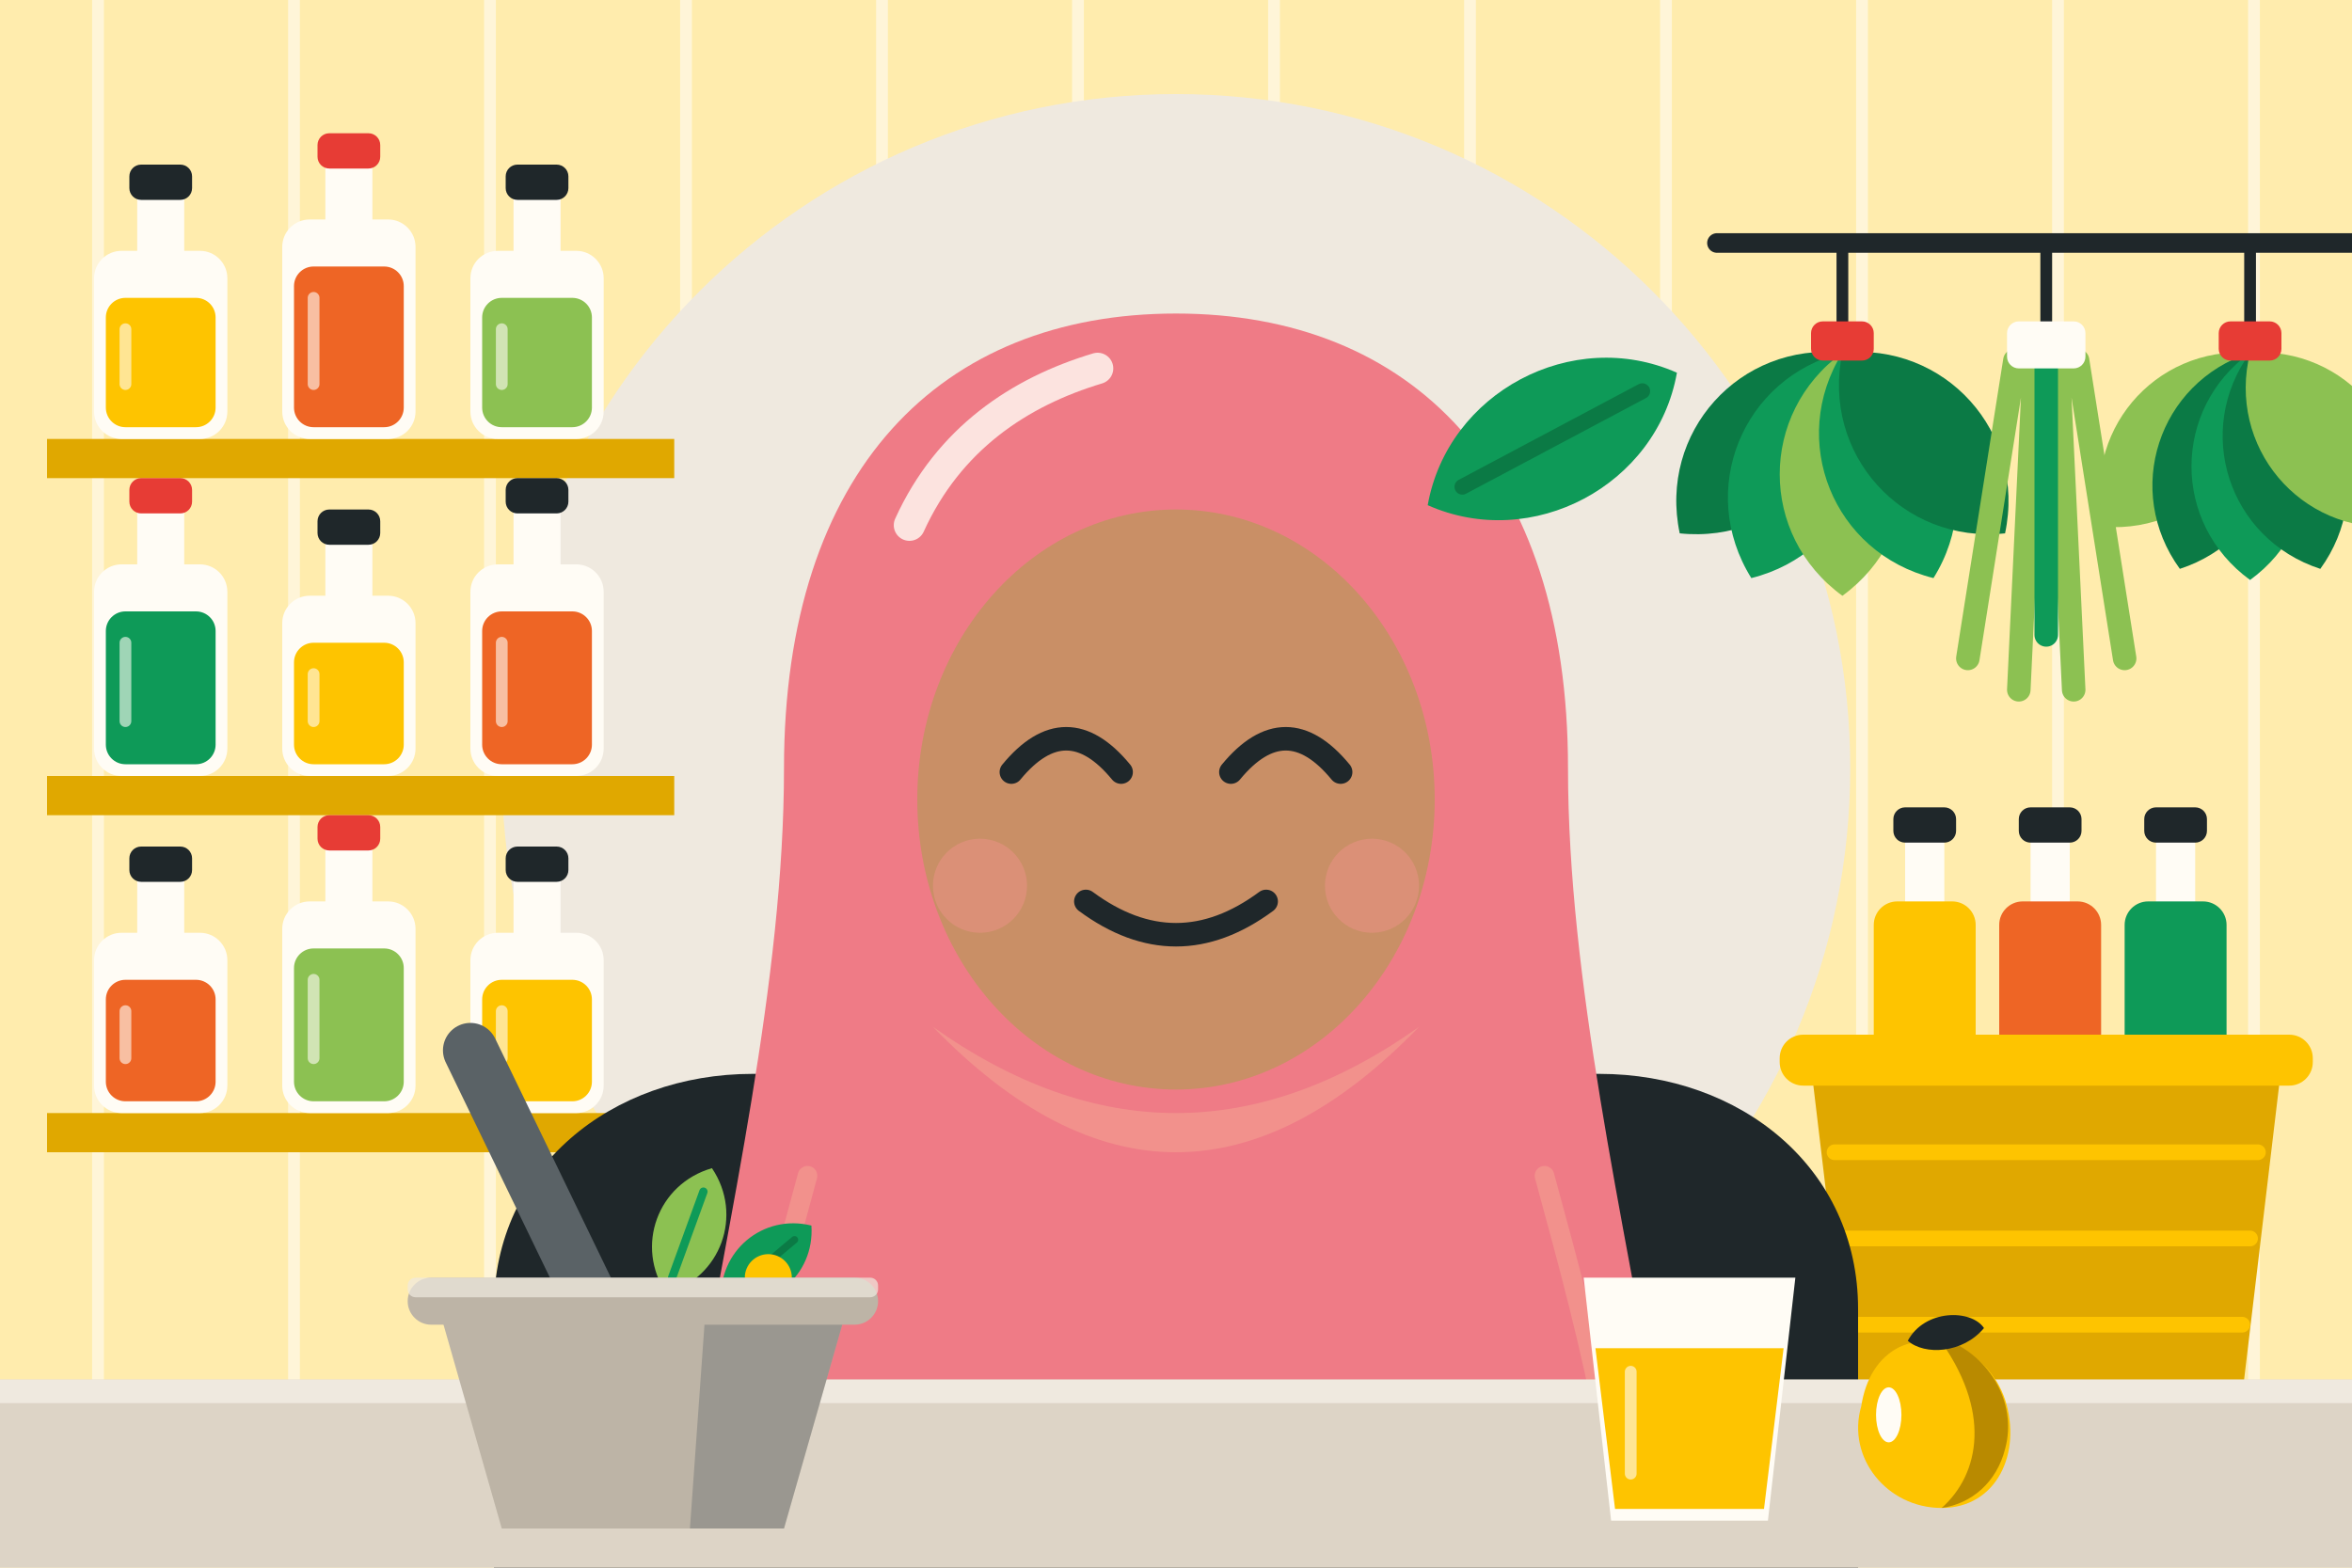
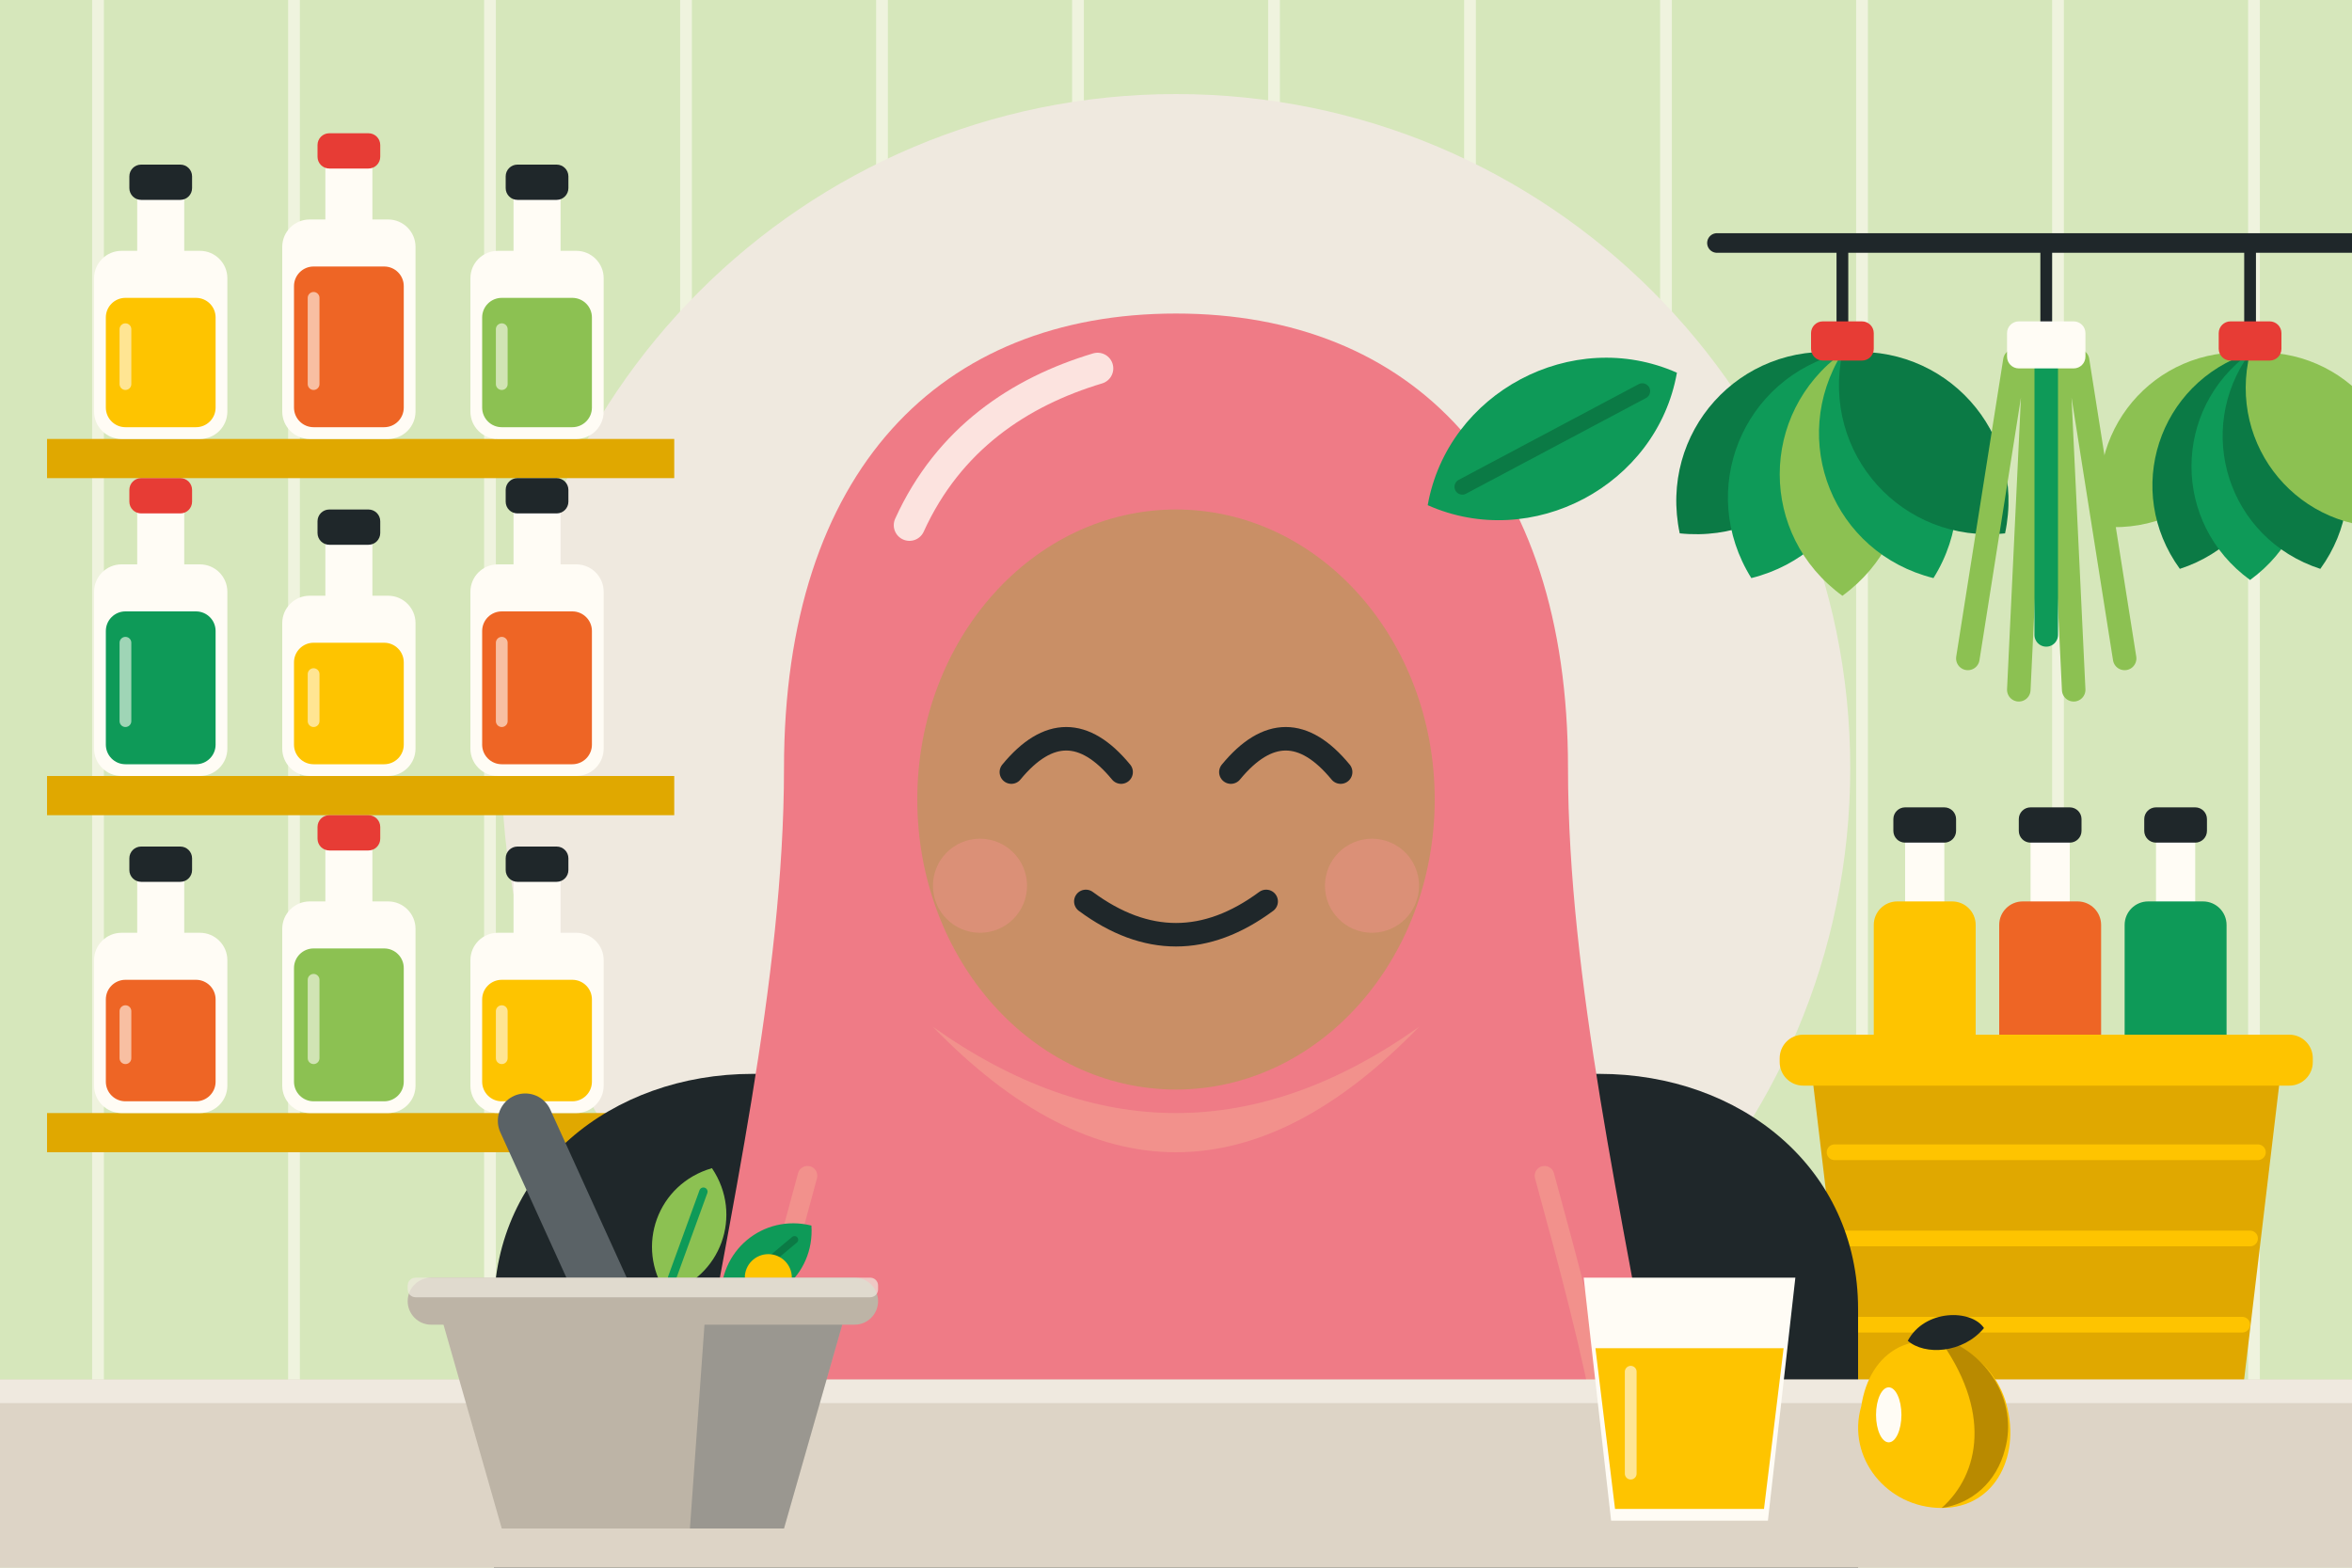
<svg xmlns="http://www.w3.org/2000/svg" viewBox="0 0 600 400">
  <rect x="0" y="0" width="600" height="400" fill="#fffcf5" />
-   <rect x="0" y="0" width="600" height="400" fill="#ffdc66" opacity=".5" />
+   <rect x="0" y="0" width="600" height="400" fill="#8cc152" opacity=".36" />
  <path d="M25 0V352M75 0V352M125 0V352M175 0V352M225 0V352M275 0V352M325 0V352M375 0V352M425 0V352M475 0V352M525 0V352M575 0V352" fill="none" stroke="#fffcf5" stroke-width="3" stroke-linecap="round" stroke-linejoin="round" opacity=".6" />
  <circle cx="300" cy="196" r="172" fill="#efe9df" />
  <rect x="12" y="112" width="160" height="10" fill="#e0a800" />
  <rect x="12" y="198" width="160" height="10" fill="#e0a800" />
  <rect x="12" y="284" width="160" height="10" fill="#e0a800" />
  <rect x="35.0" y="48" width="12" height="20" fill="#fffcf5" />
  <rect x="33.0" y="42" width="16" height="9" rx="3" fill="#1f272a" />
  <rect x="24" y="64" width="34" height="48" rx="7" fill="#fffcf5" />
  <rect x="27" y="76" width="28" height="33" rx="5" fill="#fec400" />
  <path d="M32 84v14" fill="none" stroke="#fffcf5" stroke-width="3" stroke-linecap="round" stroke-linejoin="round" opacity=".6" />
  <rect x="83.0" y="40" width="12" height="20" fill="#fffcf5" />
  <rect x="81.0" y="34" width="16" height="9" rx="3" fill="#e73c35" />
  <rect x="72" y="56" width="34" height="56" rx="7" fill="#fffcf5" />
  <rect x="75" y="68" width="28" height="41" rx="5" fill="#ee6525" />
  <path d="M80 76v22" fill="none" stroke="#fffcf5" stroke-width="3" stroke-linecap="round" stroke-linejoin="round" opacity=".6" />
  <rect x="131.0" y="48" width="12" height="20" fill="#fffcf5" />
  <rect x="129.0" y="42" width="16" height="9" rx="3" fill="#1f272a" />
  <rect x="120" y="64" width="34" height="48" rx="7" fill="#fffcf5" />
  <rect x="123" y="76" width="28" height="33" rx="5" fill="#8cc152" />
  <path d="M128 84v14" fill="none" stroke="#fffcf5" stroke-width="3" stroke-linecap="round" stroke-linejoin="round" opacity=".6" />
  <rect x="35.0" y="128" width="12" height="20" fill="#fffcf5" />
  <rect x="33.0" y="122" width="16" height="9" rx="3" fill="#e73c35" />
  <rect x="24" y="144" width="34" height="54" rx="7" fill="#fffcf5" />
  <rect x="27" y="156" width="28" height="39" rx="5" fill="#0e9a58" />
  <path d="M32 164v20" fill="none" stroke="#fffcf5" stroke-width="3" stroke-linecap="round" stroke-linejoin="round" opacity=".6" />
  <rect x="83.0" y="136" width="12" height="20" fill="#fffcf5" />
  <rect x="81.0" y="130" width="16" height="9" rx="3" fill="#1f272a" />
  <rect x="72" y="152" width="34" height="46" rx="7" fill="#fffcf5" />
  <rect x="75" y="164" width="28" height="31" rx="5" fill="#fec400" />
  <path d="M80 172v12" fill="none" stroke="#fffcf5" stroke-width="3" stroke-linecap="round" stroke-linejoin="round" opacity=".6" />
  <rect x="131.0" y="128" width="12" height="20" fill="#fffcf5" />
  <rect x="129.0" y="122" width="16" height="9" rx="3" fill="#1f272a" />
  <rect x="120" y="144" width="34" height="54" rx="7" fill="#fffcf5" />
  <rect x="123" y="156" width="28" height="39" rx="5" fill="#ee6525" />
  <path d="M128 164v20" fill="none" stroke="#fffcf5" stroke-width="3" stroke-linecap="round" stroke-linejoin="round" opacity=".6" />
  <rect x="35.0" y="222" width="12" height="20" fill="#fffcf5" />
  <rect x="33.0" y="216" width="16" height="9" rx="3" fill="#1f272a" />
  <rect x="24" y="238" width="34" height="46" rx="7" fill="#fffcf5" />
  <rect x="27" y="250" width="28" height="31" rx="5" fill="#ee6525" />
  <path d="M32 258v12" fill="none" stroke="#fffcf5" stroke-width="3" stroke-linecap="round" stroke-linejoin="round" opacity=".6" />
  <rect x="83.0" y="214" width="12" height="20" fill="#fffcf5" />
  <rect x="81.0" y="208" width="16" height="9" rx="3" fill="#e73c35" />
  <rect x="72" y="230" width="34" height="54" rx="7" fill="#fffcf5" />
  <rect x="75" y="242" width="28" height="39" rx="5" fill="#8cc152" />
  <path d="M80 250v20" fill="none" stroke="#fffcf5" stroke-width="3" stroke-linecap="round" stroke-linejoin="round" opacity=".6" />
  <rect x="131.0" y="222" width="12" height="20" fill="#fffcf5" />
  <rect x="129.0" y="216" width="16" height="9" rx="3" fill="#1f272a" />
  <rect x="120" y="238" width="34" height="46" rx="7" fill="#fffcf5" />
  <rect x="123" y="250" width="28" height="31" rx="5" fill="#fec400" />
  <path d="M128 258v12" fill="none" stroke="#fffcf5" stroke-width="3" stroke-linecap="round" stroke-linejoin="round" opacity=".6" />
  <path d="M438 62h166" fill="none" stroke="#1f272a" stroke-width="5" stroke-linecap="round" stroke-linejoin="round" />
  <path d="M470 62V84M522 62V84M574 62V84" fill="none" stroke="#1f272a" stroke-width="3" stroke-linecap="round" stroke-linejoin="round" />
  <g transform="translate(470 90) rotate(132) scale(1.938)">
    <path d="M0 0C8-11 24-11 32 0 24 11 8 11 0 0z" fill="#0b7a45" />
  </g>
  <g transform="translate(470 90) rotate(112) scale(1.938)">
    <path d="M0 0C8-11 24-11 32 0 24 11 8 11 0 0z" fill="#0e9a58" />
  </g>
  <g transform="translate(470 90) rotate(90) scale(1.938)">
    <path d="M0 0C8-11 24-11 32 0 24 11 8 11 0 0z" fill="#8cc152" />
  </g>
  <g transform="translate(470 90) rotate(68) scale(1.938)">
    <path d="M0 0C8-11 24-11 32 0 24 11 8 11 0 0z" fill="#0e9a58" />
  </g>
  <g transform="translate(470 90) rotate(48) scale(1.938)">
    <path d="M0 0C8-11 24-11 32 0 24 11 8 11 0 0z" fill="#0b7a45" />
  </g>
  <rect x="462" y="82" width="16" height="10" rx="3" fill="#e73c35" />
  <path d="M514 92l-12 76M519 92l-4 84M525 92l4 84M530 92l12 76" fill="none" stroke="#8cc152" stroke-width="6" stroke-linecap="round" stroke-linejoin="round" />
  <path d="M522 92v70" fill="none" stroke="#0e9a58" stroke-width="6" stroke-linecap="round" stroke-linejoin="round" />
  <rect x="512" y="82" width="20" height="12" rx="3" fill="#fffcf5" />
  <g transform="translate(574 90) rotate(130) scale(1.812)">
    <path d="M0 0C8-11 24-11 32 0 24 11 8 11 0 0z" fill="#8cc152" />
  </g>
  <g transform="translate(574 90) rotate(108) scale(1.812)">
    <path d="M0 0C8-11 24-11 32 0 24 11 8 11 0 0z" fill="#0b7a45" />
  </g>
  <g transform="translate(574 90) rotate(90) scale(1.812)">
    <path d="M0 0C8-11 24-11 32 0 24 11 8 11 0 0z" fill="#0e9a58" />
  </g>
  <g transform="translate(574 90) rotate(72) scale(1.812)">
    <path d="M0 0C8-11 24-11 32 0 24 11 8 11 0 0z" fill="#0b7a45" />
  </g>
  <g transform="translate(574 90) rotate(50) scale(1.812)">
    <path d="M0 0C8-11 24-11 32 0 24 11 8 11 0 0z" fill="#8cc152" />
  </g>
  <rect x="566" y="82" width="16" height="10" rx="3" fill="#e73c35" />
  <rect x="486" y="212" width="10" height="22" fill="#fffcf5" />
  <rect x="483" y="206" width="16" height="9" rx="3" fill="#1f272a" />
  <rect x="478" y="230" width="26" height="44" rx="6" fill="#fec400" />
  <rect x="518" y="212" width="10" height="22" fill="#fffcf5" />
  <rect x="515" y="206" width="16" height="9" rx="3" fill="#1f272a" />
  <rect x="510" y="230" width="26" height="44" rx="6" fill="#ee6525" />
  <rect x="550" y="212" width="10" height="22" fill="#fffcf5" />
  <rect x="547" y="206" width="16" height="9" rx="3" fill="#1f272a" />
  <rect x="542" y="230" width="26" height="44" rx="6" fill="#0e9a58" />
  <path d="M462 272h120l-10 84h-100z" fill="#e0a800" />
  <path d="M468 294h108M470 316h104M472 338h100" fill="none" stroke="#fec400" stroke-width="4" stroke-linecap="round" stroke-linejoin="round" />
  <rect x="454" y="264" width="136" height="13" rx="6" fill="#fec400" />
  <path d="M126 400v-66c0-36 30-60 66-60h216c36 0 66 24 66 60v66z" fill="#1f272a" />
  <path d="M300 80C240 80 200 120 200 196C200 250 186 310 176 368H424C414 310 400 250 400 196C400 120 360 80 300 80z" fill="#ef7b86" />
  <path d="M232 134c10-22 28-34 48-40" fill="none" stroke="#fffcf5" stroke-width="8" stroke-linecap="round" stroke-linejoin="round" opacity=".8" />
  <path d="M238 262Q300 306 362 262Q300 326 238 262z" fill="#f2918c" />
  <path d="M206 300c-6 22-12 44-16 66M394 300c6 22 12 44 16 66" fill="none" stroke="#f2918c" stroke-width="5" stroke-linecap="round" stroke-linejoin="round" />
  <ellipse cx="300" cy="204" rx="66" ry="74" fill="#c98f66" />
  <circle cx="250" cy="226" r="12" fill="#f2918c" opacity=".45" />
  <circle cx="350" cy="226" r="12" fill="#f2918c" opacity=".45" />
  <g transform="translate(396 112) rotate(-28)">
    <path d="M-36 0C-18-23 18-23 36 0 18 23-18 23-36 0z" fill="#0e9a58" />
    <path d="M-26 0h52" fill="none" stroke="#0b7a45" stroke-width="4" stroke-linecap="round" stroke-linejoin="round" />
  </g>
  <path d="M258 197q14-17 28 0" fill="none" stroke="#1f272a" stroke-width="6" stroke-linecap="round" stroke-linejoin="round" />
  <path d="M314 197q14-17 28 0" fill="none" stroke="#1f272a" stroke-width="6" stroke-linecap="round" stroke-linejoin="round" />
  <path d="M277 230q23 17 46 0" fill="none" stroke="#1f272a" stroke-width="6" stroke-linecap="round" stroke-linejoin="round" />
  <rect x="0" y="352" width="600" height="48" fill="#ddd4c6" />
  <rect x="0" y="352" width="600" height="6" fill="#efe9df" />
-   <path d="M150 330L120 268" fill="none" stroke="#5a6266" stroke-width="14" stroke-linecap="round" stroke-linejoin="round" />
+   <path d="M154 330L134 286" fill="none" stroke="#5a6266" stroke-width="14" stroke-linecap="round" stroke-linejoin="round" />
  <g transform="translate(170 330) rotate(-70) scale(1.062)">
    <path d="M0 0C8-11 24-11 32 0 24 11 8 11 0 0z" fill="#8cc152" />
    <path d="M4 0h22" fill="none" stroke="#0e9a58" stroke-width="2" stroke-linecap="round" stroke-linejoin="round" />
  </g>
  <g transform="translate(184 332) rotate(-40) scale(0.938)">
    <path d="M0 0C8-11 24-11 32 0 24 11 8 11 0 0z" fill="#0e9a58" />
    <path d="M4 0h22" fill="none" stroke="#0b7a45" stroke-width="2" stroke-linecap="round" stroke-linejoin="round" />
  </g>
  <circle cx="196" cy="326" r="6" fill="#fec400" />
  <path d="M112 334h104l-16 56h-72z" fill="#bdb4a6" />
  <path d="M180 334h36l-16 56h-24z" fill="#5a6266" opacity=".35" />
  <rect x="104" y="326" width="120" height="12" rx="6" fill="#bdb4a6" />
  <rect x="104" y="326" width="120" height="5" rx="2" fill="#efe9df" opacity=".7" />
  <path d="M404 326h54l-7 62h-40z" fill="#fffcf5" />
  <path d="M407 344h48l-5 41h-38z" fill="#fec400" />
  <path d="M416 350v26" fill="none" stroke="#fffcf5" stroke-width="3" stroke-linecap="round" stroke-linejoin="round" opacity=".6" />
  <g transform="translate(464 334) scale(1.6875)">
    <path d="M20 46C13 70 32 94 58 94C84 94 96 68 88 43C80 19 55 10 38 18C28 23 22 33 20 46Z" fill="#fec400" transform="scale(0.32)" />
    <path d="M56 13C80 20 94 44 88 66C84 82 72 92 58 94C76 78 82 48 56 13Z" fill="#b98a00" transform="scale(0.32)" />
    <ellipse cx="33" cy="50" rx="6" ry="13" fill="#fffcf5" transform="scale(0.32)" />
    <path d="M42 15C50 0 72 0 78 9C68 21 50 22 42 15Z" fill="#1f272a" transform="scale(0.32)" />
  </g>
</svg>
